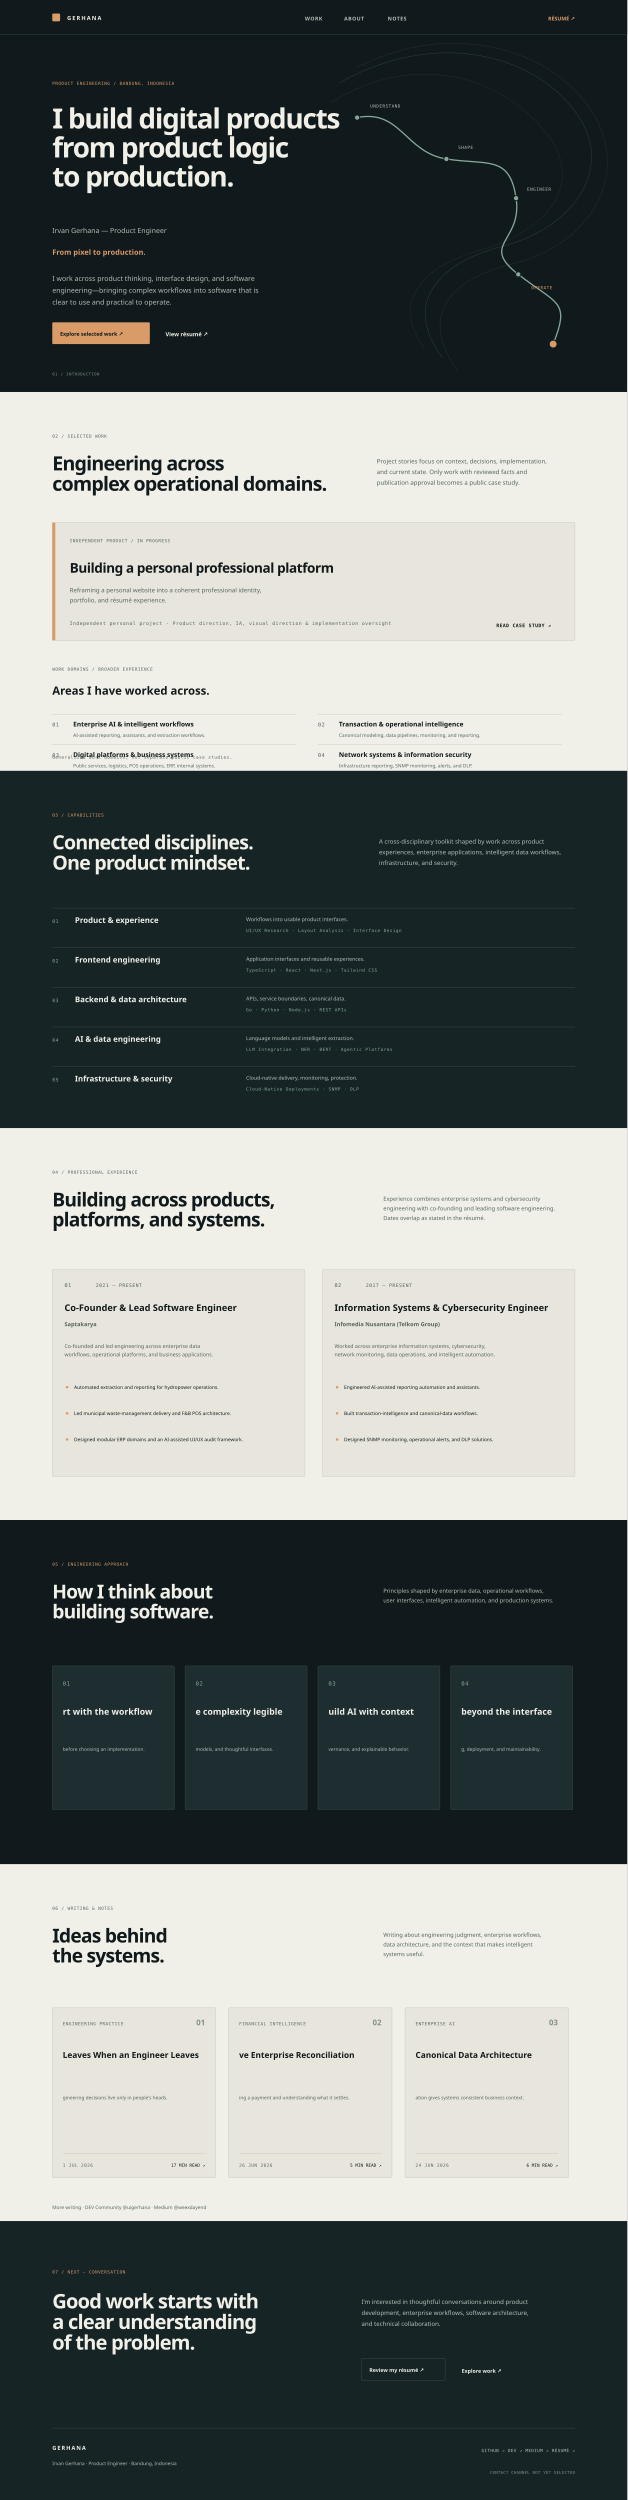
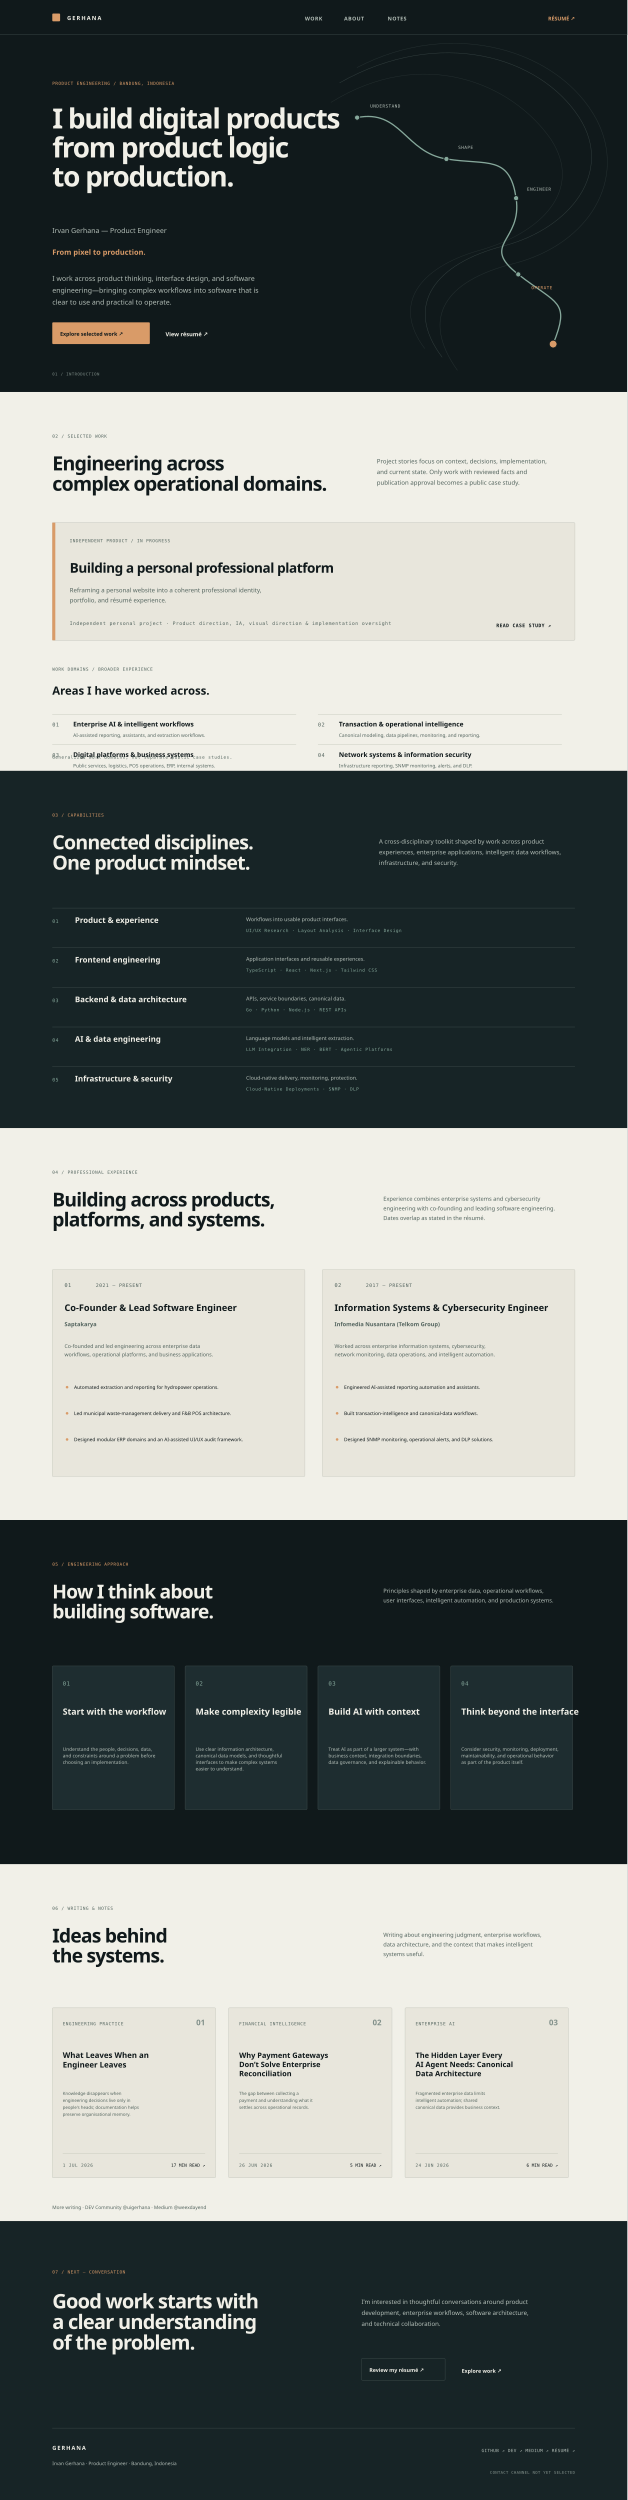
<svg xmlns="http://www.w3.org/2000/svg" width="1440" height="5740" viewBox="0 0 1440 5740" role="img" aria-labelledby="t d">
  <rect x="0" y="0" width="1440" height="5740" rx="0" fill="#10191B" stroke="none" stroke-width="1" />
  <rect x="0" y="0" width="1440" height="80" rx="0" fill="#10191B" stroke="none" stroke-width="1" />
  <line x1="0" y1="79" x2="1440" y2="79" stroke="#3C4A49" stroke-width="1" opacity="1" />
  <rect x="120" y="31" width="18" height="18" rx="2" fill="#D99B68" stroke="none" stroke-width="1" />
  <text x="154" y="46" font-family="Plus Jakarta Sans" font-size="13" font-weight="700" fill="#F1F0E8" text-anchor="start" letter-spacing="2.5">GERHANA</text>
  <text x="700" y="47" font-family="Plus Jakarta Sans" font-size="12" font-weight="600" fill="#B4BFB8" text-anchor="start" letter-spacing="1">WORK</text>
  <text x="790" y="47" font-family="Plus Jakarta Sans" font-size="12" font-weight="600" fill="#B4BFB8" text-anchor="start" letter-spacing="1">ABOUT</text>
  <text x="890" y="47" font-family="Plus Jakarta Sans" font-size="12" font-weight="600" fill="#B4BFB8" text-anchor="start" letter-spacing="1">NOTES</text>
  <text x="1320" y="47" font-family="Plus Jakarta Sans" font-size="12" font-weight="600" fill="#D99B68" text-anchor="end">RÉSUMÉ ↗</text>
  <text x="120" y="195" font-family="ui-monospace, SFMono-Regular, monospace" font-size="10" font-weight="500" fill="#D99B68" text-anchor="start" letter-spacing="1">PRODUCT ENGINEERING / BANDUNG, INDONESIA</text>
  <text x="120" y="295" font-family="Manrope" font-size="64" font-weight="650" fill="#F1F0E8" letter-spacing="-2.8">
    <tspan x="120" dy="0">I build digital products</tspan>
    <tspan x="120" dy="66.56">from product logic</tspan>
    <tspan x="120" dy="66.56">to production.</tspan>
  </text>
  <text x="120" y="535" font-family="Plus Jakarta Sans" font-size="16" font-weight="500" fill="#B4BFB8" text-anchor="start">Irvan Gerhana  —  Product Engineer</text>
  <text x="120" y="585" font-family="Plus Jakarta Sans" font-size="17" font-weight="600" fill="#D99B68" text-anchor="start">From pixel to production.</text>
  <text x="120" y="645" font-family="Plus Jakarta Sans" font-size="16" font-weight="400" fill="#B4BFB8">
    <tspan x="120" dy="0">I work across product thinking, interface design, and software</tspan>
    <tspan x="120" dy="27.2">engineering—bringing complex workflows into software that is</tspan>
    <tspan x="120" dy="27.2">clear to use and practical to operate.</tspan>
  </text>
  <rect x="120" y="740" width="224" height="50" rx="2" fill="#D99B68" stroke="none" stroke-width="1" />
  <text x="138" y="771" font-family="Plus Jakarta Sans" font-size="12" font-weight="700" fill="#10191B" text-anchor="start">Explore selected work  ↗</text>
  <text x="380" y="772" font-family="Plus Jakarta Sans" font-size="13" font-weight="600" fill="#F1F0E8" text-anchor="start">View résumé  ↗</text>
  <path d="M 780 190 C 1010 60 1240 130 1330 270 C 1410 395 1310 525 1155 565 C 1000 605 925 700 1015 820" fill="none" stroke="#3C4A49" stroke-width="1" opacity="0.8" stroke-linecap="round" stroke-linejoin="round" />
  <path d="M 820 155 C 1040 40 1285 115 1370 275 C 1440 410 1355 560 1180 605 C 1020 645 965 730 1050 850" fill="none" stroke="#3C4A49" stroke-width="1" opacity="0.5" stroke-linecap="round" stroke-linejoin="round" />
  <path d="M 760 235 C 970 105 1175 190 1265 320 C 1340 435 1245 535 1100 575 C 960 615 900 700 975 800" fill="none" stroke="#3C4A49" stroke-width="1" opacity="0.45" stroke-linecap="round" stroke-linejoin="round" />
  <path d="M 820 270 C 920 250 930 350 1025 365 S 1170 355 1185 455 S 1100 560 1190 630 S 1310 690 1270 790" fill="none" stroke="#86A89B" stroke-width="3" opacity="1" stroke-linecap="round" stroke-linejoin="round" />
  <circle cx="820" cy="270" r="6" fill="#86A89B" stroke="#10191B" stroke-width="2" />
  <circle cx="1025" cy="365" r="6" fill="#86A89B" stroke="#10191B" stroke-width="2" />
  <circle cx="1185" cy="455" r="6" fill="#86A89B" stroke="#10191B" stroke-width="2" />
  <circle cx="1190" cy="630" r="6" fill="#86A89B" stroke="#10191B" stroke-width="2" />
  <circle cx="1270" cy="790" r="9" fill="#D99B68" stroke="#10191B" stroke-width="2" />
  <text x="850" y="247" font-family="ui-monospace, SFMono-Regular, monospace" font-size="10" font-weight="500" fill="#B4BFB8" text-anchor="start" letter-spacing="1">UNDERSTAND</text>
  <text x="1052" y="342" font-family="ui-monospace, SFMono-Regular, monospace" font-size="10" font-weight="500" fill="#B4BFB8" text-anchor="start" letter-spacing="1">SHAPE</text>
  <text x="1210" y="438" font-family="ui-monospace, SFMono-Regular, monospace" font-size="10" font-weight="500" fill="#B4BFB8" text-anchor="start" letter-spacing="1">ENGINEER</text>
  <text x="1220" y="664" font-family="ui-monospace, SFMono-Regular, monospace" font-size="10" font-weight="500" fill="#D99B68" text-anchor="start" letter-spacing="1">OPERATE</text>
  <text x="120" y="862" font-family="ui-monospace, SFMono-Regular, monospace" font-size="9" font-weight="500" fill="#81908A" text-anchor="start" letter-spacing="1">01 / INTRODUCTION</text>
  <rect x="0" y="900" width="1440" height="870" rx="0" fill="#F1F0E8" stroke="none" stroke-width="1" />
  <text x="120" y="1005" font-family="ui-monospace, SFMono-Regular, monospace" font-size="10" font-weight="500" fill="#53645E" text-anchor="start" letter-spacing="1">02 / SELECTED WORK</text>
  <text x="120" y="1080" font-family="Manrope" font-size="45" font-weight="600" fill="#10191B" letter-spacing="-1.8">
    <tspan x="120" dy="0">Engineering across</tspan>
    <tspan x="120" dy="46.8">complex operational domains.</tspan>
  </text>
  <text x="865" y="1064" font-family="Plus Jakarta Sans" font-size="14" font-weight="400" fill="#53645E">
    <tspan x="865" dy="0">Project stories focus on context, decisions, implementation,</tspan>
    <tspan x="865" dy="24.5">and current state. Only work with reviewed facts and</tspan>
    <tspan x="865" dy="24.5">publication approval becomes a public case study.</tspan>
  </text>
  <rect x="120" y="1200" width="1200" height="270" rx="2" fill="#E8E6DC" stroke="#C6C8BE" stroke-width="1" />
  <rect x="120" y="1200" width="7" height="270" rx="0" fill="#D99B68" stroke="none" stroke-width="1" />
  <text x="160" y="1245" font-family="ui-monospace, SFMono-Regular, monospace" font-size="10" font-weight="500" fill="#53645E" text-anchor="start" letter-spacing="1">INDEPENDENT PRODUCT / IN PROGRESS</text>
  <text x="160" y="1315" font-family="Manrope" font-size="31" font-weight="600" fill="#10191B" text-anchor="start" letter-spacing="-0.9">Building a personal professional platform</text>
  <text x="160" y="1360" font-family="Plus Jakarta Sans" font-size="14" font-weight="400" fill="#53645E">
    <tspan x="160" dy="0">Reframing a personal website into a coherent professional identity,</tspan>
    <tspan x="160" dy="23.1">portfolio, and résumé experience.</tspan>
  </text>
  <text x="160" y="1435" font-family="ui-monospace, SFMono-Regular, monospace" font-size="11" font-weight="500" fill="#53645E" text-anchor="start" letter-spacing="1">Independent personal project · Product direction, IA, visual direction &amp; implementation oversight</text>
  <text x="1265" y="1440" font-family="ui-monospace, monospace" font-size="11" font-weight="600" fill="#10191B" text-anchor="end" letter-spacing="0.8">READ CASE STUDY ↗</text>
  <text x="120" y="1540" font-family="ui-monospace, SFMono-Regular, monospace" font-size="10" font-weight="500" fill="#53645E" text-anchor="start" letter-spacing="1">WORK DOMAINS / BROADER EXPERIENCE</text>
  <text x="120" y="1595" font-family="Manrope" font-size="26" font-weight="600" fill="#10191B" text-anchor="start">Areas I have worked across.</text>
  <line x1="120" y1="1640" x2="680" y2="1640" stroke="#C6C8BE" stroke-width="1" opacity="1" />
  <text x="120" y="1668" font-family="ui-monospace, SFMono-Regular, monospace" font-size="12" font-weight="500" fill="#53645E" text-anchor="start" letter-spacing="1">01</text>
  <text x="168" y="1668" font-family="Plus Jakarta Sans" font-size="15" font-weight="600" fill="#10191B" text-anchor="start">Enterprise AI &amp; intelligent workflows</text>
  <text x="168" y="1692" font-family="Plus Jakarta Sans" font-size="11" font-weight="400" fill="#53645E" text-anchor="start">AI-assisted reporting, assistants, and extraction workflows.</text>
  <line x1="730" y1="1640" x2="1290" y2="1640" stroke="#C6C8BE" stroke-width="1" opacity="1" />
  <text x="730" y="1668" font-family="ui-monospace, SFMono-Regular, monospace" font-size="12" font-weight="500" fill="#53645E" text-anchor="start" letter-spacing="1">02</text>
  <text x="778" y="1668" font-family="Plus Jakarta Sans" font-size="15" font-weight="600" fill="#10191B" text-anchor="start">Transaction &amp; operational intelligence</text>
  <text x="778" y="1692" font-family="Plus Jakarta Sans" font-size="11" font-weight="400" fill="#53645E" text-anchor="start">Canonical modeling, data pipelines, monitoring, and reporting.</text>
  <line x1="120" y1="1710" x2="680" y2="1710" stroke="#C6C8BE" stroke-width="1" opacity="1" />
  <text x="120" y="1738" font-family="ui-monospace, SFMono-Regular, monospace" font-size="12" font-weight="500" fill="#53645E" text-anchor="start" letter-spacing="1">03</text>
  <text x="168" y="1738" font-family="Plus Jakarta Sans" font-size="15" font-weight="600" fill="#10191B" text-anchor="start">Digital platforms &amp; business systems</text>
  <text x="168" y="1762" font-family="Plus Jakarta Sans" font-size="11" font-weight="400" fill="#53645E" text-anchor="start">Public services, logistics, POS operations, ERP, internal systems.</text>
  <line x1="730" y1="1710" x2="1290" y2="1710" stroke="#C6C8BE" stroke-width="1" opacity="1" />
  <text x="730" y="1738" font-family="ui-monospace, SFMono-Regular, monospace" font-size="12" font-weight="500" fill="#53645E" text-anchor="start" letter-spacing="1">04</text>
  <text x="778" y="1738" font-family="Plus Jakarta Sans" font-size="15" font-weight="600" fill="#10191B" text-anchor="start">Network systems &amp; information security</text>
  <text x="778" y="1762" font-family="Plus Jakarta Sans" font-size="11" font-weight="400" fill="#53645E" text-anchor="start">Infrastructure reporting, SNMP monitoring, alerts, and DLP.</text>
  <text x="120" y="1742" font-family="ui-monospace, SFMono-Regular, monospace" font-size="10" font-weight="500" fill="#53645E" text-anchor="start" letter-spacing="1">Generalized work domains; not separate public case studies.</text>
  <rect x="0" y="1770" width="1440" height="820" rx="0" fill="#172426" stroke="none" stroke-width="1" />
  <text x="120" y="1875" font-family="ui-monospace, SFMono-Regular, monospace" font-size="10" font-weight="500" fill="#D99B68" text-anchor="start" letter-spacing="1">03 / CAPABILITIES</text>
  <text x="120" y="1950" font-family="Manrope" font-size="45" font-weight="600" fill="#F1F0E8" letter-spacing="-1.8">
    <tspan x="120" dy="0">Connected disciplines.</tspan>
    <tspan x="120" dy="46.8">One product mindset.</tspan>
  </text>
  <text x="870" y="1937" font-family="Plus Jakarta Sans" font-size="14" font-weight="400" fill="#B4BFB8">
    <tspan x="870" dy="0">A cross-disciplinary toolkit shaped by work across product</tspan>
    <tspan x="870" dy="24.5">experiences, enterprise applications, intelligent data workflows,</tspan>
    <tspan x="870" dy="24.5">infrastructure, and security.</tspan>
  </text>
  <line x1="120" y1="2085" x2="1320" y2="2085" stroke="#3C4A49" stroke-width="1" opacity="1" />
  <text x="120" y="2119" font-family="ui-monospace, SFMono-Regular, monospace" font-size="11" font-weight="500" fill="#86A89B" text-anchor="start" letter-spacing="1">01</text>
  <text x="172" y="2119" font-family="Manrope" font-size="18" font-weight="600" fill="#F1F0E8" text-anchor="start">Product &amp; experience</text>
  <text x="565" y="2115" font-family="Plus Jakarta Sans" font-size="12" font-weight="400" fill="#B4BFB8" text-anchor="start">Workflows into usable product interfaces.</text>
  <text x="565" y="2140" font-family="ui-monospace, SFMono-Regular, monospace" font-size="10" font-weight="500" fill="#86A89B" text-anchor="start" letter-spacing="1">UI/UX Research · Layout Analysis · Interface Design</text>
  <line x1="120" y1="2176" x2="1320" y2="2176" stroke="#3C4A49" stroke-width="1" opacity="1" />
  <text x="120" y="2210" font-family="ui-monospace, SFMono-Regular, monospace" font-size="11" font-weight="500" fill="#86A89B" text-anchor="start" letter-spacing="1">02</text>
  <text x="172" y="2210" font-family="Manrope" font-size="18" font-weight="600" fill="#F1F0E8" text-anchor="start">Frontend engineering</text>
  <text x="565" y="2206" font-family="Plus Jakarta Sans" font-size="12" font-weight="400" fill="#B4BFB8" text-anchor="start">Application interfaces and reusable experiences.</text>
  <text x="565" y="2231" font-family="ui-monospace, SFMono-Regular, monospace" font-size="10" font-weight="500" fill="#86A89B" text-anchor="start" letter-spacing="1">TypeScript · React · Next.js · Tailwind CSS</text>
  <line x1="120" y1="2267" x2="1320" y2="2267" stroke="#3C4A49" stroke-width="1" opacity="1" />
  <text x="120" y="2301" font-family="ui-monospace, SFMono-Regular, monospace" font-size="11" font-weight="500" fill="#86A89B" text-anchor="start" letter-spacing="1">03</text>
  <text x="172" y="2301" font-family="Manrope" font-size="18" font-weight="600" fill="#F1F0E8" text-anchor="start">Backend &amp; data architecture</text>
  <text x="565" y="2297" font-family="Plus Jakarta Sans" font-size="12" font-weight="400" fill="#B4BFB8" text-anchor="start">APIs, service boundaries, canonical data.</text>
  <text x="565" y="2322" font-family="ui-monospace, SFMono-Regular, monospace" font-size="10" font-weight="500" fill="#86A89B" text-anchor="start" letter-spacing="1">Go · Python · Node.js · REST APIs</text>
  <line x1="120" y1="2358" x2="1320" y2="2358" stroke="#3C4A49" stroke-width="1" opacity="1" />
  <text x="120" y="2392" font-family="ui-monospace, SFMono-Regular, monospace" font-size="11" font-weight="500" fill="#86A89B" text-anchor="start" letter-spacing="1">04</text>
  <text x="172" y="2392" font-family="Manrope" font-size="18" font-weight="600" fill="#F1F0E8" text-anchor="start">AI &amp; data engineering</text>
  <text x="565" y="2388" font-family="Plus Jakarta Sans" font-size="12" font-weight="400" fill="#B4BFB8" text-anchor="start">Language models and intelligent extraction.</text>
  <text x="565" y="2413" font-family="ui-monospace, SFMono-Regular, monospace" font-size="10" font-weight="500" fill="#86A89B" text-anchor="start" letter-spacing="1">LLM Integration · NER · BERT · Agentic Platforms</text>
  <line x1="120" y1="2449" x2="1320" y2="2449" stroke="#3C4A49" stroke-width="1" opacity="1" />
  <text x="120" y="2483" font-family="ui-monospace, SFMono-Regular, monospace" font-size="11" font-weight="500" fill="#86A89B" text-anchor="start" letter-spacing="1">05</text>
  <text x="172" y="2483" font-family="Manrope" font-size="18" font-weight="600" fill="#F1F0E8" text-anchor="start">Infrastructure &amp; security</text>
  <text x="565" y="2479" font-family="Plus Jakarta Sans" font-size="12" font-weight="400" fill="#B4BFB8" text-anchor="start">Cloud-native delivery, monitoring, protection.</text>
  <text x="565" y="2504" font-family="ui-monospace, SFMono-Regular, monospace" font-size="10" font-weight="500" fill="#86A89B" text-anchor="start" letter-spacing="1">Cloud-Native Deployments · SNMP · DLP</text>
  <rect x="0" y="2590" width="1440" height="900" rx="0" fill="#F1F0E8" stroke="none" stroke-width="1" />
  <text x="120" y="2695" font-family="ui-monospace, SFMono-Regular, monospace" font-size="10" font-weight="500" fill="#53645E" text-anchor="start" letter-spacing="1">04 / PROFESSIONAL EXPERIENCE</text>
  <text x="120" y="2770" font-family="Manrope" font-size="44" font-weight="600" fill="#10191B" letter-spacing="-1.7">
    <tspan x="120" dy="0">Building across products,</tspan>
    <tspan x="120" dy="45.76">platforms, and systems.</tspan>
  </text>
  <text x="880" y="2757" font-family="Plus Jakarta Sans" font-size="13" font-weight="400" fill="#53645E">
    <tspan x="880" dy="0">Experience combines enterprise systems and cybersecurity</tspan>
    <tspan x="880" dy="22.1">engineering with co-founding and leading software engineering.</tspan>
    <tspan x="880" dy="22.1">Dates overlap as stated in the résumé.</tspan>
  </text>
  <rect x="120" y="2915" width="580" height="475" rx="2" fill="#E8E6DC" stroke="#C6C8BE" stroke-width="1" />
  <text x="148" y="2955" font-family="ui-monospace, SFMono-Regular, monospace" font-size="12" font-weight="500" fill="#53645E" text-anchor="start" letter-spacing="1">01</text>
  <text x="220" y="2955" font-family="ui-monospace, SFMono-Regular, monospace" font-size="11" font-weight="500" fill="#53645E" text-anchor="start" letter-spacing="1">2021 — PRESENT</text>
  <text x="148" y="3010" font-family="Manrope" font-size="21" font-weight="600" fill="#10191B" text-anchor="start">Co-Founder &amp; Lead Software Engineer</text>
  <text x="148" y="3045" font-family="Plus Jakarta Sans" font-size="13" font-weight="600" fill="#53645E" text-anchor="start">Saptakarya</text>
  <text x="148" y="3095" font-family="Plus Jakarta Sans" font-size="12" font-weight="400" fill="#53645E">
    <tspan x="148" dy="0">Co-founded and led engineering across enterprise data</tspan>
    <tspan x="148" dy="19.2">workflows, operational platforms, and business applications.</tspan>
  </text>
  <circle cx="154" cy="3185" r="3" fill="#D99B68" stroke="none" stroke-width="1" />
  <text x="170" y="3189" font-family="Plus Jakarta Sans" font-size="11" font-weight="400" fill="#10191B">
    <tspan x="170" dy="0">Automated extraction and reporting for hydropower operations.</tspan>
  </text>
  <circle cx="154" cy="3245" r="3" fill="#D99B68" stroke="none" stroke-width="1" />
  <text x="170" y="3249" font-family="Plus Jakarta Sans" font-size="11" font-weight="400" fill="#10191B">
    <tspan x="170" dy="0">Led municipal waste-management delivery and F&amp;B POS architecture.</tspan>
  </text>
  <circle cx="154" cy="3305" r="3" fill="#D99B68" stroke="none" stroke-width="1" />
  <text x="170" y="3309" font-family="Plus Jakarta Sans" font-size="11" font-weight="400" fill="#10191B">
    <tspan x="170" dy="0">Designed modular ERP domains and an AI-assisted UI/UX audit framework.</tspan>
  </text>
  <rect x="740" y="2915" width="580" height="475" rx="2" fill="#E8E6DC" stroke="#C6C8BE" stroke-width="1" />
  <text x="768" y="2955" font-family="ui-monospace, SFMono-Regular, monospace" font-size="12" font-weight="500" fill="#53645E" text-anchor="start" letter-spacing="1">02</text>
  <text x="840" y="2955" font-family="ui-monospace, SFMono-Regular, monospace" font-size="11" font-weight="500" fill="#53645E" text-anchor="start" letter-spacing="1">2017 — PRESENT</text>
  <text x="768" y="3010" font-family="Manrope" font-size="21" font-weight="600" fill="#10191B" text-anchor="start">Information Systems &amp; Cybersecurity Engineer</text>
  <text x="768" y="3045" font-family="Plus Jakarta Sans" font-size="13" font-weight="600" fill="#53645E" text-anchor="start">Infomedia Nusantara (Telkom Group)</text>
  <text x="768" y="3095" font-family="Plus Jakarta Sans" font-size="12" font-weight="400" fill="#53645E">
    <tspan x="768" dy="0">Worked across enterprise information systems, cybersecurity,</tspan>
    <tspan x="768" dy="19.2">network monitoring, data operations, and intelligent automation.</tspan>
  </text>
  <circle cx="774" cy="3185" r="3" fill="#D99B68" stroke="none" stroke-width="1" />
  <text x="790" y="3189" font-family="Plus Jakarta Sans" font-size="11" font-weight="400" fill="#10191B">
    <tspan x="790" dy="0">Engineered AI-assisted reporting automation and assistants.</tspan>
  </text>
  <circle cx="774" cy="3245" r="3" fill="#D99B68" stroke="none" stroke-width="1" />
  <text x="790" y="3249" font-family="Plus Jakarta Sans" font-size="11" font-weight="400" fill="#10191B">
    <tspan x="790" dy="0">Built transaction-intelligence and canonical-data workflows.</tspan>
  </text>
  <circle cx="774" cy="3305" r="3" fill="#D99B68" stroke="none" stroke-width="1" />
  <text x="790" y="3309" font-family="Plus Jakarta Sans" font-size="11" font-weight="400" fill="#10191B">
    <tspan x="790" dy="0">Designed SNMP monitoring, operational alerts, and DLP solutions.</tspan>
  </text>
  <rect x="0" y="3490" width="1440" height="790" rx="0" fill="#10191B" stroke="none" stroke-width="1" />
  <text x="120" y="3595" font-family="ui-monospace, SFMono-Regular, monospace" font-size="10" font-weight="500" fill="#D99B68" text-anchor="start" letter-spacing="1">05 / ENGINEERING APPROACH</text>
  <text x="120" y="3670" font-family="Manrope" font-size="44" font-weight="600" fill="#F1F0E8" letter-spacing="-1.7">
    <tspan x="120" dy="0">How I think about</tspan>
    <tspan x="120" dy="45.76">building software.</tspan>
  </text>
  <text x="880" y="3657" font-family="Plus Jakarta Sans" font-size="13" font-weight="400" fill="#B4BFB8">
    <tspan x="880" dy="0">Principles shaped by enterprise data, operational workflows,</tspan>
    <tspan x="880" dy="22.1">user interfaces, intelligent automation, and production systems.</tspan>
  </text>
  <rect x="120" y="3825" width="280" height="330" rx="2" fill="#1E2D30" stroke="#3C4A49" stroke-width="1" />
  <text x="144" y="3870" font-family="ui-monospace, SFMono-Regular, monospace" font-size="13" font-weight="500" fill="#86A89B" text-anchor="start" letter-spacing="1">01</text>
  <text x="144" y="3937" font-family="Manrope" font-size="20" font-weight="600" fill="#F1F0E8">
-     <tspan x="144" dy="0">rt with the workflow</tspan>
+     <tspan x="144" dy="0">Start with the workflow</tspan>
  </text>
  <text x="144" y="4020" font-family="Plus Jakarta Sans" font-size="11" font-weight="400" fill="#B4BFB8">
-     <tspan x="144" dy="0">before choosing an implementation.</tspan>
+     <tspan x="144" dy="0">Understand the people, decisions, data,</tspan>
+     <tspan x="144" dy="15">and constraints around a problem before</tspan>
+     <tspan x="144" dy="15">choosing an implementation.</tspan>
  </text>
  <rect x="425" y="3825" width="280" height="330" rx="2" fill="#1E2D30" stroke="#3C4A49" stroke-width="1" />
  <text x="449" y="3870" font-family="ui-monospace, SFMono-Regular, monospace" font-size="13" font-weight="500" fill="#86A89B" text-anchor="start" letter-spacing="1">02</text>
  <text x="449" y="3937" font-family="Manrope" font-size="20" font-weight="600" fill="#F1F0E8">
-     <tspan x="449" dy="0">e complexity legible</tspan>
+     <tspan x="449" dy="0">Make complexity legible</tspan>
  </text>
  <text x="449" y="4020" font-family="Plus Jakarta Sans" font-size="11" font-weight="400" fill="#B4BFB8">
-     <tspan x="449" dy="0">models, and thoughtful interfaces.</tspan>
+     <tspan x="449" dy="0">Use clear information architecture,</tspan>
+     <tspan x="449" dy="15">canonical data models, and thoughtful</tspan>
+     <tspan x="449" dy="15">interfaces to make complex systems</tspan>
+     <tspan x="449" dy="15">easier to understand.</tspan>
  </text>
  <rect x="730" y="3825" width="280" height="330" rx="2" fill="#1E2D30" stroke="#3C4A49" stroke-width="1" />
  <text x="754" y="3870" font-family="ui-monospace, SFMono-Regular, monospace" font-size="13" font-weight="500" fill="#86A89B" text-anchor="start" letter-spacing="1">03</text>
  <text x="754" y="3937" font-family="Manrope" font-size="20" font-weight="600" fill="#F1F0E8">
-     <tspan x="754" dy="0">uild AI with context</tspan>
+     <tspan x="754" dy="0">Build AI with context</tspan>
  </text>
  <text x="754" y="4020" font-family="Plus Jakarta Sans" font-size="11" font-weight="400" fill="#B4BFB8">
-     <tspan x="754" dy="0">vernance, and explainable behavior.</tspan>
+     <tspan x="754" dy="0">Treat AI as part of a larger system—with</tspan>
+     <tspan x="754" dy="15">business context, integration boundaries,</tspan>
+     <tspan x="754" dy="15">data governance, and explainable behavior.</tspan>
  </text>
  <rect x="1035" y="3825" width="280" height="330" rx="2" fill="#1E2D30" stroke="#3C4A49" stroke-width="1" />
  <text x="1059" y="3870" font-family="ui-monospace, SFMono-Regular, monospace" font-size="13" font-weight="500" fill="#86A89B" text-anchor="start" letter-spacing="1">04</text>
  <text x="1059" y="3937" font-family="Manrope" font-size="20" font-weight="600" fill="#F1F0E8">
-     <tspan x="1059" dy="0">beyond the interface</tspan>
+     <tspan x="1059" dy="0">Think beyond the interface</tspan>
  </text>
  <text x="1059" y="4020" font-family="Plus Jakarta Sans" font-size="11" font-weight="400" fill="#B4BFB8">
-     <tspan x="1059" dy="0">g, deployment, and maintainability.</tspan>
+     <tspan x="1059" dy="0">Consider security, monitoring, deployment,</tspan>
+     <tspan x="1059" dy="15">maintainability, and operational behavior</tspan>
+     <tspan x="1059" dy="15">as part of the product itself.</tspan>
  </text>
  <rect x="0" y="4280" width="1440" height="820" rx="0" fill="#F1F0E8" stroke="none" stroke-width="1" />
  <text x="120" y="4385" font-family="ui-monospace, SFMono-Regular, monospace" font-size="10" font-weight="500" fill="#53645E" text-anchor="start" letter-spacing="1">06 / WRITING &amp; NOTES</text>
  <text x="120" y="4460" font-family="Manrope" font-size="44" font-weight="600" fill="#10191B" letter-spacing="-1.7">
    <tspan x="120" dy="0">Ideas behind</tspan>
    <tspan x="120" dy="45.76">the systems.</tspan>
  </text>
  <text x="880" y="4447" font-family="Plus Jakarta Sans" font-size="13" font-weight="400" fill="#53645E">
    <tspan x="880" dy="0">Writing about engineering judgment, enterprise workflows,</tspan>
    <tspan x="880" dy="22.1">data architecture, and the context that makes intelligent</tspan>
    <tspan x="880" dy="22.1">systems useful.</tspan>
  </text>
  <rect x="120" y="4610" width="375" height="390" rx="2" fill="#E8E6DC" stroke="#C6C8BE" stroke-width="1" />
  <text x="144" y="4650" font-family="ui-monospace, SFMono-Regular, monospace" font-size="10" font-weight="500" fill="#53645E" text-anchor="start" letter-spacing="1">ENGINEERING PRACTICE</text>
  <text x="471" y="4650" font-family="Manrope" font-size="18" font-weight="600" fill="#81908A" text-anchor="end">01</text>
-   <text x="144" y="4725" font-family="Manrope" font-size="19" font-weight="600" fill="#10191B">
-     <tspan x="144" dy="0">Leaves When an Engineer Leaves</tspan>
-   </text>
-   <text x="144" y="4820" font-family="Plus Jakarta Sans" font-size="11" font-weight="400" fill="#53645E">
-     <tspan x="144" dy="0">gineering decisions live only in people's heads.</tspan>
+   <text x="144" y="4725" font-family="Manrope" font-size="18" font-weight="600" fill="#10191B">
+     <tspan x="144" dy="0">What Leaves When an</tspan>
+     <tspan x="144" dy="22">Engineer Leaves</tspan>
+   </text>
+   <text x="144" y="4810" font-family="Plus Jakarta Sans" font-size="10" font-weight="400" fill="#53645E">
+     <tspan x="144" dy="0">Knowledge disappears when</tspan>
+     <tspan x="144" dy="16">engineering decisions live only in</tspan>
+     <tspan x="144" dy="16">people's heads; documentation helps</tspan>
+     <tspan x="144" dy="16">preserve organisational memory.</tspan>
  </text>
  <line x1="144" y1="4945" x2="471" y2="4945" stroke="#C6C8BE" stroke-width="1" opacity="1" />
  <text x="144" y="4975" font-family="ui-monospace, SFMono-Regular, monospace" font-size="10" font-weight="500" fill="#53645E" text-anchor="start" letter-spacing="1">1 JUL 2026</text>
  <text x="471" y="4975" font-family="ui-monospace, monospace" font-size="10" font-weight="400" fill="#10191B" text-anchor="end">17 MIN READ ↗</text>
  <rect x="525" y="4610" width="375" height="390" rx="2" fill="#E8E6DC" stroke="#C6C8BE" stroke-width="1" />
  <text x="549" y="4650" font-family="ui-monospace, SFMono-Regular, monospace" font-size="10" font-weight="500" fill="#53645E" text-anchor="start" letter-spacing="1">FINANCIAL INTELLIGENCE</text>
  <text x="876" y="4650" font-family="Manrope" font-size="18" font-weight="600" fill="#81908A" text-anchor="end">02</text>
-   <text x="549" y="4725" font-family="Manrope" font-size="19" font-weight="600" fill="#10191B">
-     <tspan x="549" dy="0">ve Enterprise Reconciliation</tspan>
-   </text>
-   <text x="549" y="4820" font-family="Plus Jakarta Sans" font-size="11" font-weight="400" fill="#53645E">
-     <tspan x="549" dy="0">ing a payment and understanding what it settles.</tspan>
+   <text x="549" y="4725" font-family="Manrope" font-size="17" font-weight="600" fill="#10191B">
+     <tspan x="549" dy="0">Why Payment Gateways</tspan>
+     <tspan x="549" dy="21">Don’t Solve Enterprise</tspan>
+     <tspan x="549" dy="21">Reconciliation</tspan>
+   </text>
+   <text x="549" y="4810" font-family="Plus Jakarta Sans" font-size="10" font-weight="400" fill="#53645E">
+     <tspan x="549" dy="0">The gap between collecting a</tspan>
+     <tspan x="549" dy="16">payment and understanding what it</tspan>
+     <tspan x="549" dy="16">settles across operational records.</tspan>
  </text>
  <line x1="549" y1="4945" x2="876" y2="4945" stroke="#C6C8BE" stroke-width="1" opacity="1" />
  <text x="549" y="4975" font-family="ui-monospace, SFMono-Regular, monospace" font-size="10" font-weight="500" fill="#53645E" text-anchor="start" letter-spacing="1">26 JUN 2026</text>
  <text x="876" y="4975" font-family="ui-monospace, monospace" font-size="10" font-weight="400" fill="#10191B" text-anchor="end">5 MIN READ ↗</text>
  <rect x="930" y="4610" width="375" height="390" rx="2" fill="#E8E6DC" stroke="#C6C8BE" stroke-width="1" />
  <text x="954" y="4650" font-family="ui-monospace, SFMono-Regular, monospace" font-size="10" font-weight="500" fill="#53645E" text-anchor="start" letter-spacing="1">ENTERPRISE AI</text>
  <text x="1281" y="4650" font-family="Manrope" font-size="18" font-weight="600" fill="#81908A" text-anchor="end">03</text>
-   <text x="954" y="4725" font-family="Manrope" font-size="19" font-weight="600" fill="#10191B">
-     <tspan x="954" dy="0">Canonical Data Architecture</tspan>
-   </text>
-   <text x="954" y="4820" font-family="Plus Jakarta Sans" font-size="11" font-weight="400" fill="#53645E">
-     <tspan x="954" dy="0">ation gives systems consistent business context.</tspan>
+   <text x="954" y="4725" font-family="Manrope" font-size="17" font-weight="600" fill="#10191B">
+     <tspan x="954" dy="0">The Hidden Layer Every</tspan>
+     <tspan x="954" dy="21">AI Agent Needs: Canonical</tspan>
+     <tspan x="954" dy="21">Data Architecture</tspan>
+   </text>
+   <text x="954" y="4810" font-family="Plus Jakarta Sans" font-size="10" font-weight="400" fill="#53645E">
+     <tspan x="954" dy="0">Fragmented enterprise data limits</tspan>
+     <tspan x="954" dy="16">intelligent automation; shared</tspan>
+     <tspan x="954" dy="16">canonical data provides business context.</tspan>
  </text>
  <line x1="954" y1="4945" x2="1281" y2="4945" stroke="#C6C8BE" stroke-width="1" opacity="1" />
  <text x="954" y="4975" font-family="ui-monospace, SFMono-Regular, monospace" font-size="10" font-weight="500" fill="#53645E" text-anchor="start" letter-spacing="1">24 JUN 2026</text>
  <text x="1281" y="4975" font-family="ui-monospace, monospace" font-size="10" font-weight="400" fill="#10191B" text-anchor="end">6 MIN READ ↗</text>
  <text x="120" y="5072" font-family="Plus Jakarta Sans" font-size="11" font-weight="400" fill="#53645E" text-anchor="start">More writing · DEV Community @uigerhana · Medium @weexdayend</text>
  <rect x="0" y="5100" width="1440" height="640" rx="0" fill="#172426" stroke="none" stroke-width="1" />
  <text x="120" y="5220" font-family="ui-monospace, SFMono-Regular, monospace" font-size="10" font-weight="500" fill="#D99B68" text-anchor="start" letter-spacing="1">07 / NEXT — CONVERSATION</text>
  <text x="120" y="5300" font-family="Manrope" font-size="46" font-weight="600" fill="#F1F0E8" letter-spacing="-1.8">
    <tspan x="120" dy="0">Good work starts with</tspan>
    <tspan x="120" dy="47.38">a clear understanding</tspan>
    <tspan x="120" dy="47.38">of the problem.</tspan>
  </text>
  <text x="830" y="5290" font-family="Plus Jakarta Sans" font-size="14" font-weight="400" fill="#B4BFB8">
    <tspan x="830" dy="0">I’m interested in thoughtful conversations around product</tspan>
    <tspan x="830" dy="25.2">development, enterprise workflows, software architecture,</tspan>
    <tspan x="830" dy="25.2">and technical collaboration.</tspan>
  </text>
  <rect x="830" y="5415" width="192" height="50" rx="2" fill="none" stroke="#3C4A49" stroke-width="1" />
  <text x="848" y="5446" font-family="Plus Jakarta Sans" font-size="12" font-weight="700" fill="#F1F0E8" text-anchor="start">Review my résumé ↗</text>
  <text x="1060" y="5448" font-family="Plus Jakarta Sans" font-size="12" font-weight="600" fill="#F1F0E8" text-anchor="start">Explore work ↗</text>
  <line x1="120" y1="5575" x2="1320" y2="5575" stroke="#3C4A49" stroke-width="1" opacity="1" />
  <text x="120" y="5625" font-family="Plus Jakarta Sans" font-size="13" font-weight="700" fill="#F1F0E8" text-anchor="start" letter-spacing="2.2">GERHANA</text>
  <text x="120" y="5660" font-family="Plus Jakarta Sans" font-size="11" font-weight="400" fill="#B4BFB8" text-anchor="start">Irvan Gerhana · Product Engineer · Bandung, Indonesia</text>
  <text x="1320" y="5630" font-family="ui-monospace, monospace" font-size="10" font-weight="400" fill="#B4BFB8" text-anchor="end" letter-spacing="0.7">GITHUB ↗   DEV ↗   MEDIUM ↗   RÉSUMÉ ↗</text>
  <text x="1320" y="5680" font-family="ui-monospace, monospace" font-size="9" font-weight="400" fill="#81908A" text-anchor="end" letter-spacing="0.7">CONTACT CHANNEL NOT YET SELECTED</text>
</svg>
